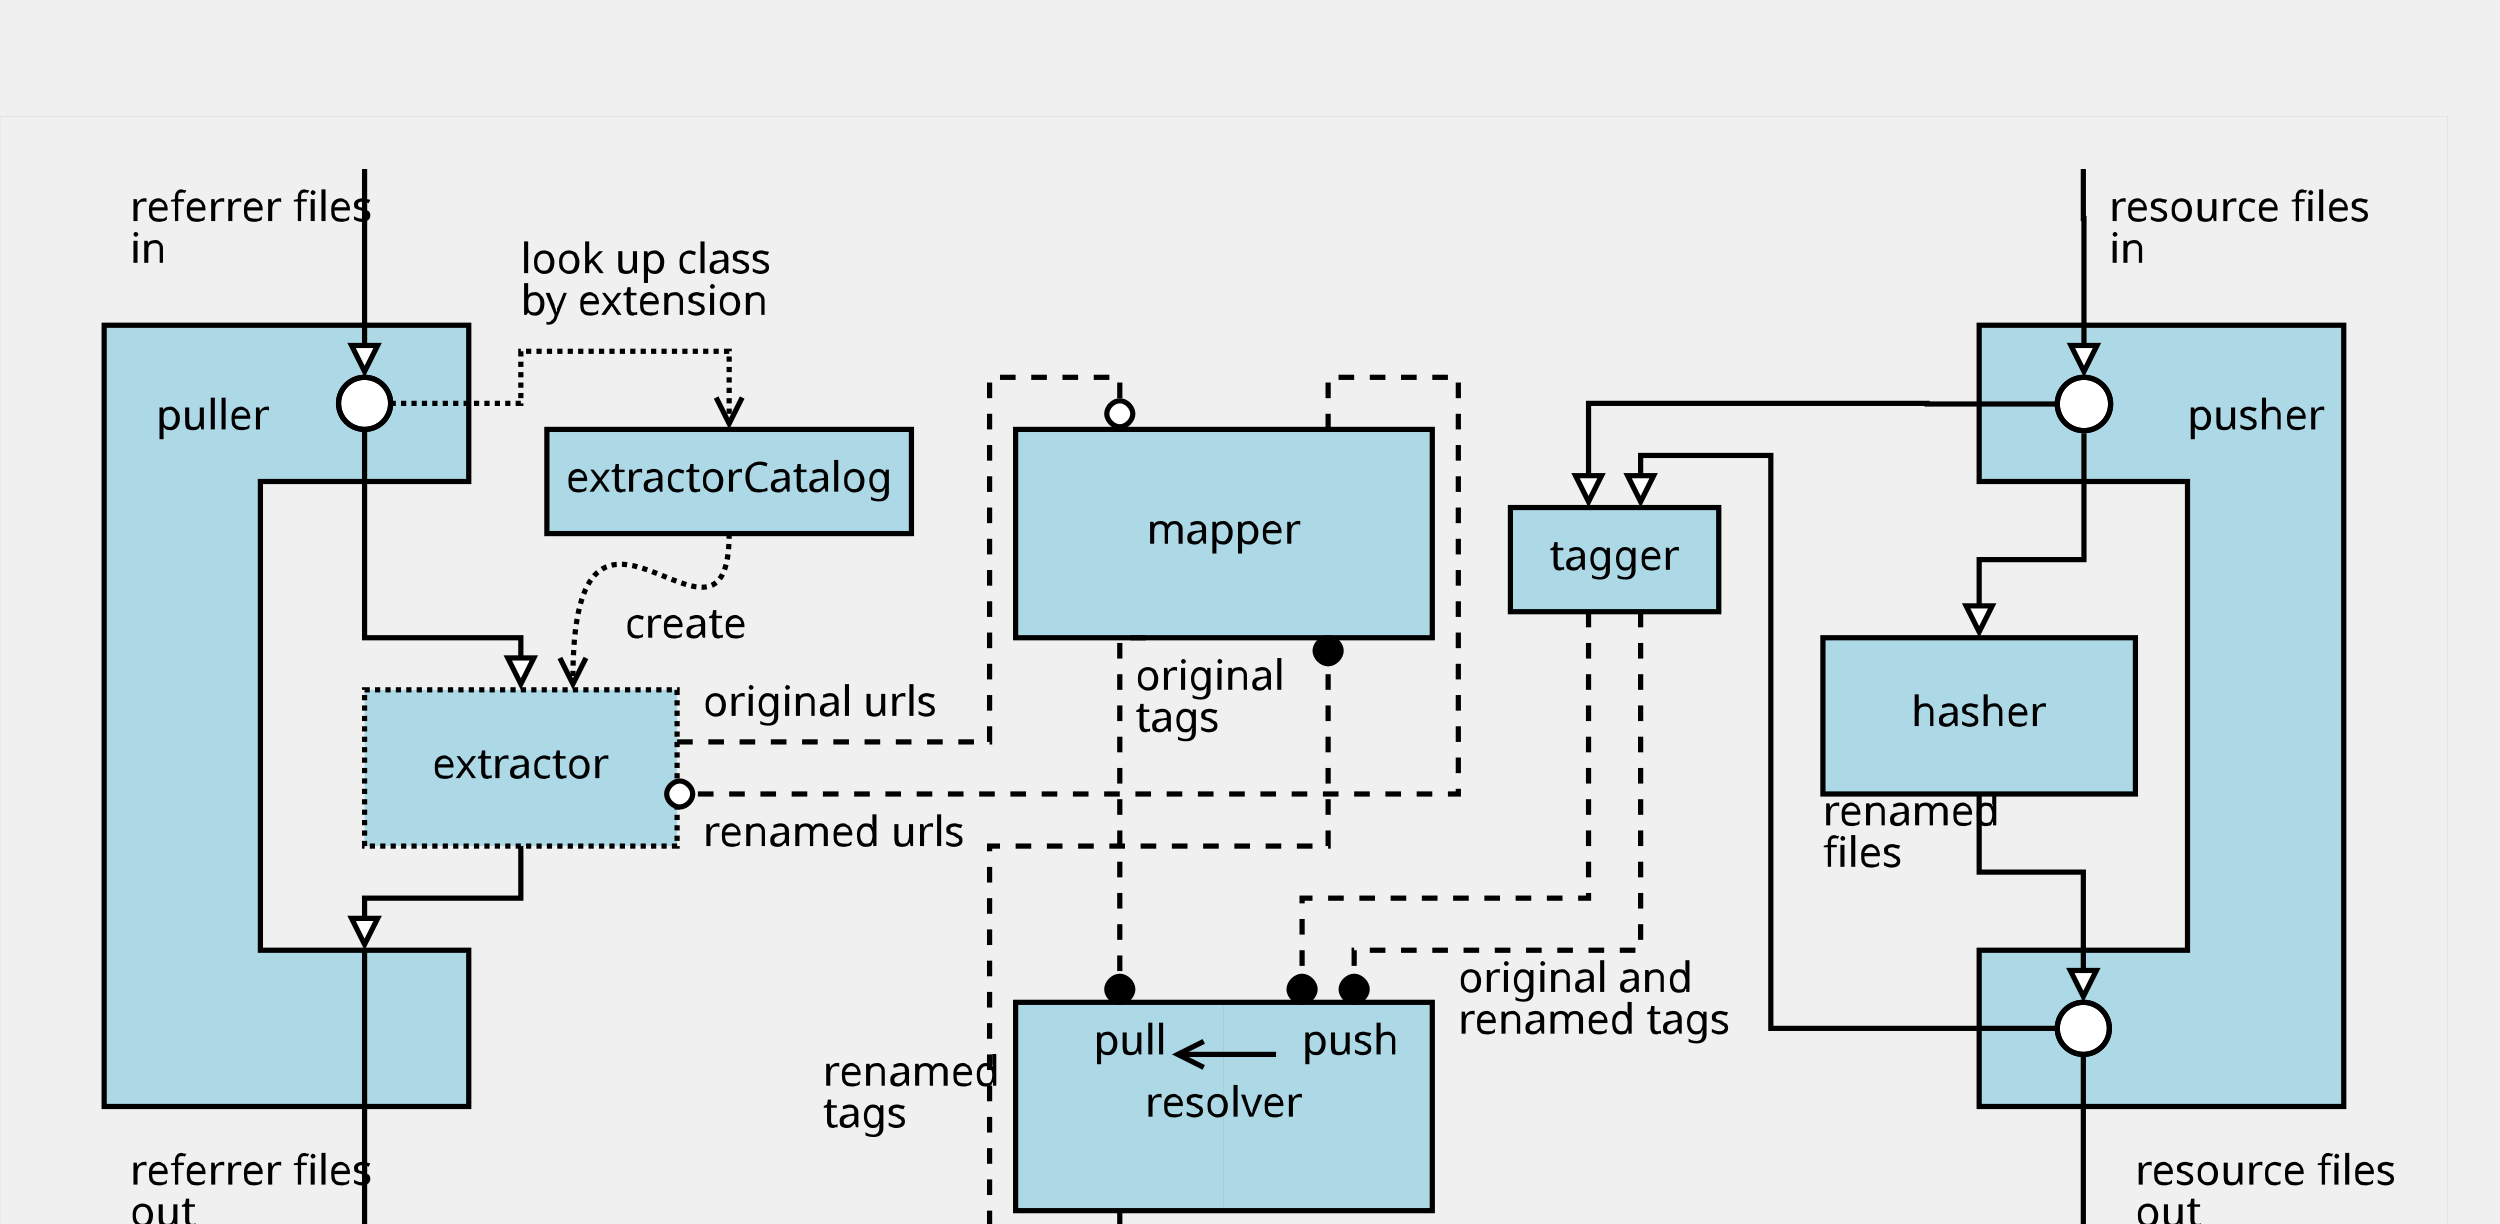
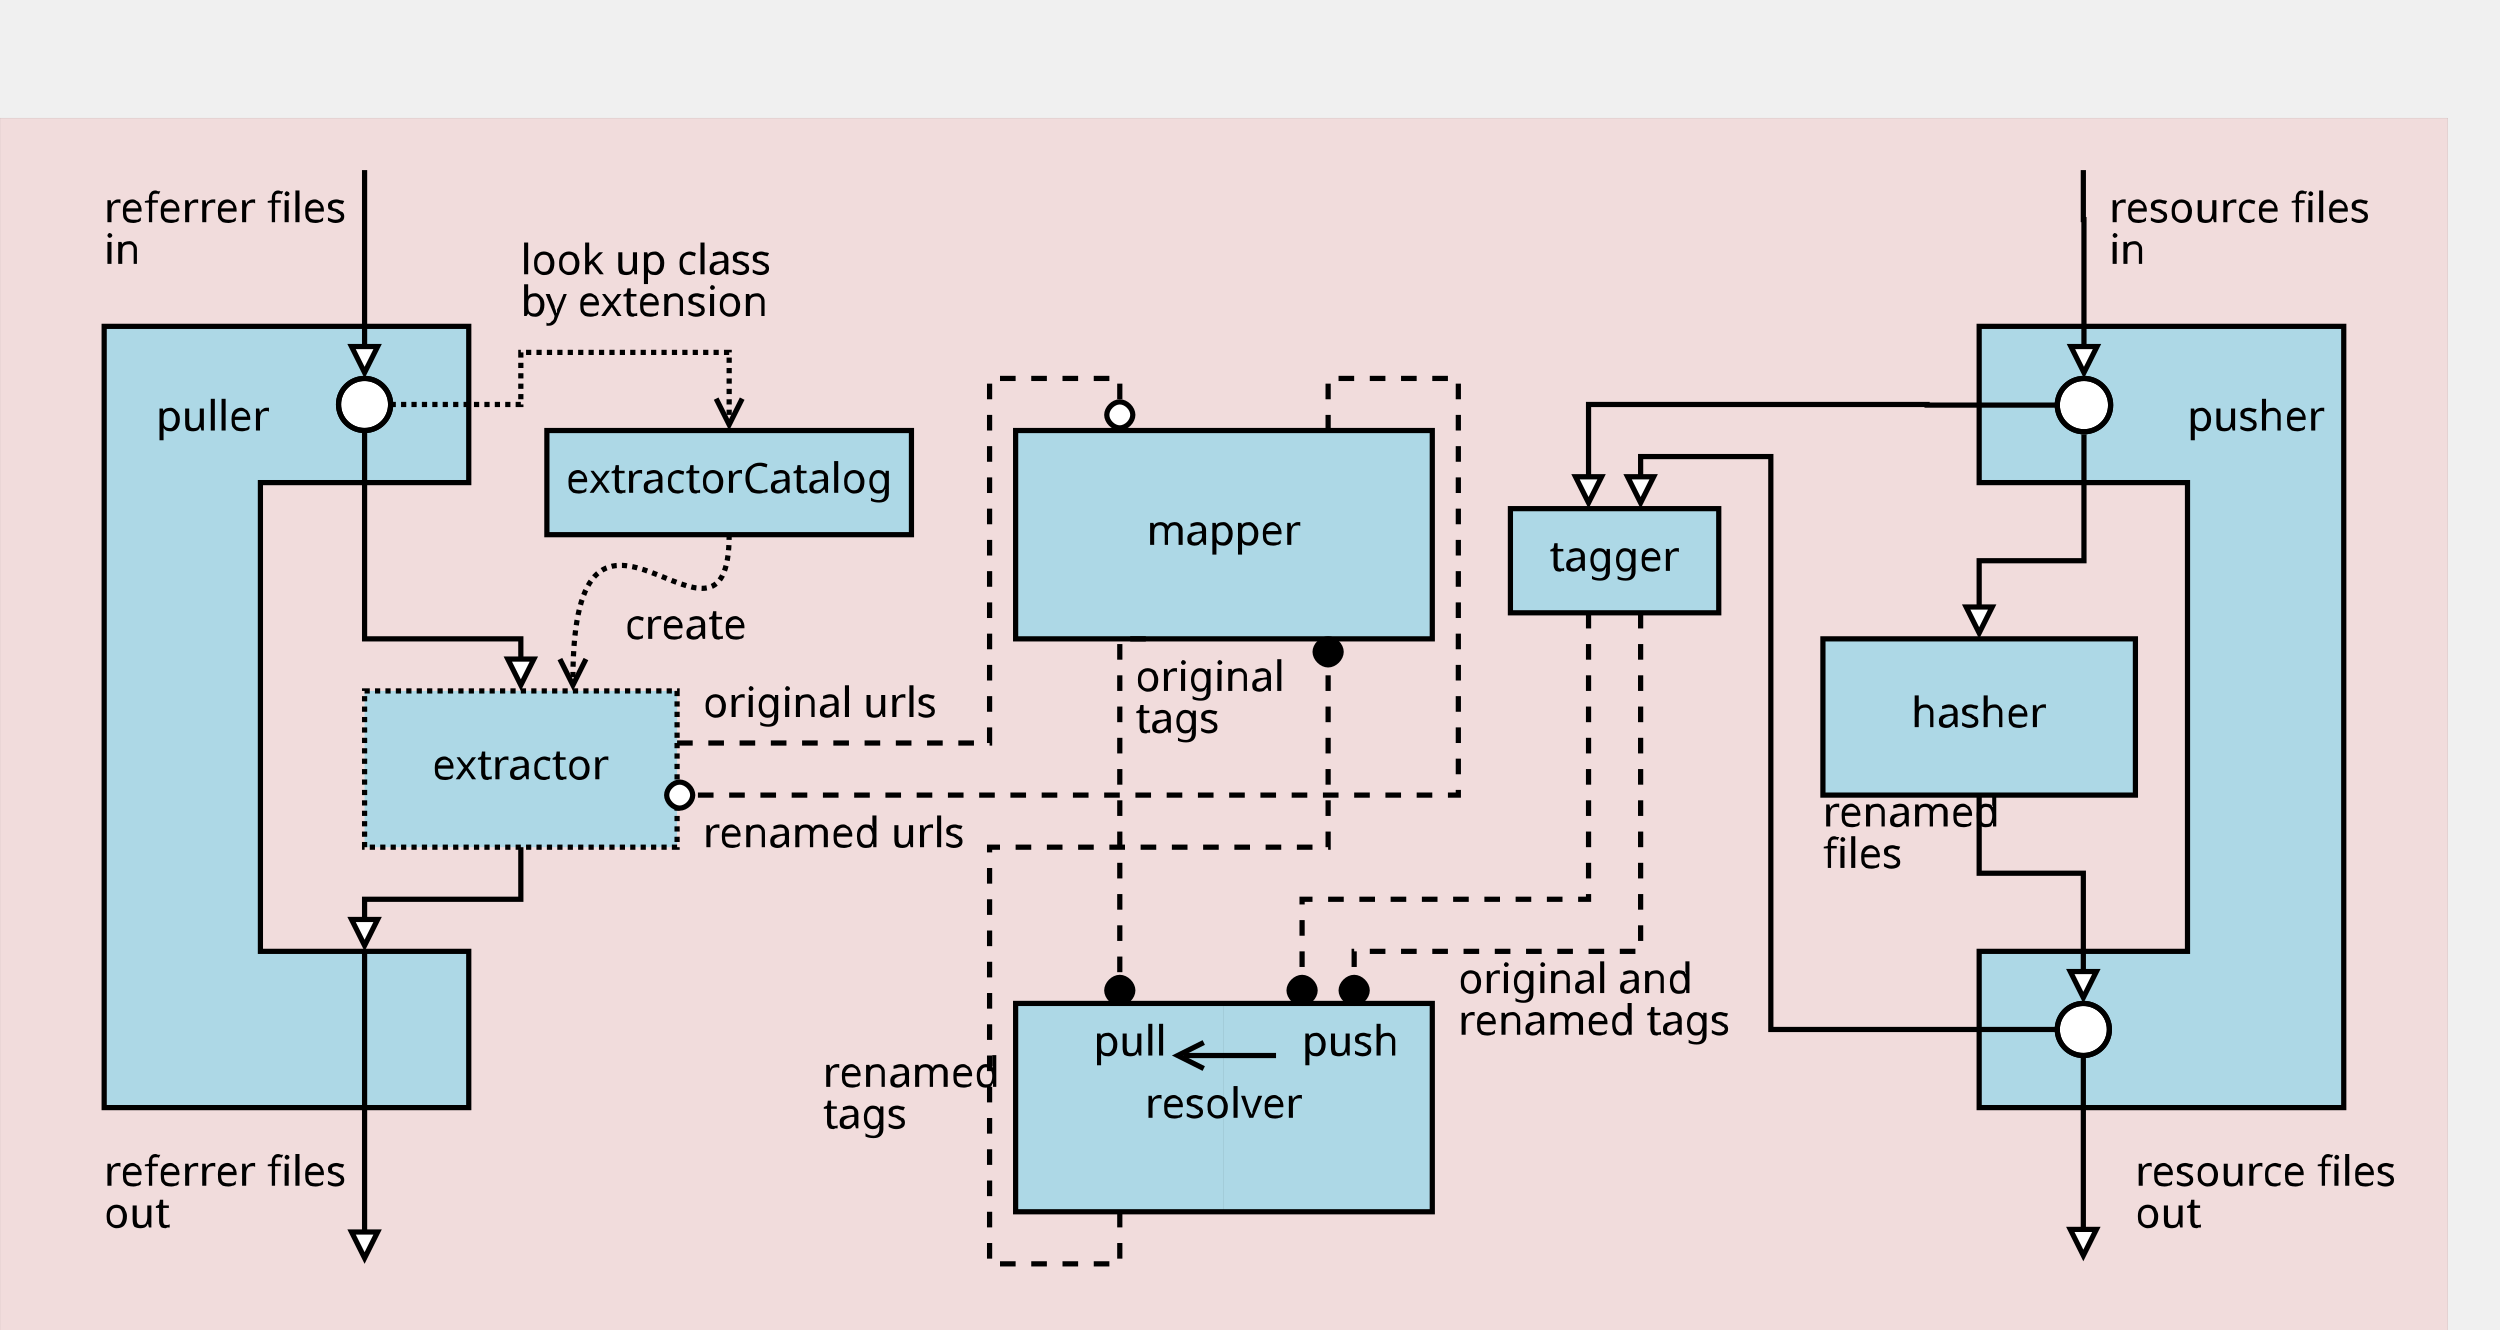
- <svg xmlns="http://www.w3.org/2000/svg" width="47.000cm" height="23.000cm" viewBox="1.000 -4.000 48.000 19.000">
+ <svg xmlns="http://www.w3.org/2000/svg" width="47.000cm" height="25.000cm" viewBox="1.000 -4.000 48.000 21.000">
+   <rect x="1.000" y="-4.000" width="47.000" height="25.000" fill="#F1DCDC" stroke="none" stroke-width="0" />
+   <rect x="1.000" y="-4.000" width="47.000" height="25.000" fill="none" stroke="#000000" stroke-width="0.001" />
  <rect x="11.500" y="2.000" width="7.000" height="2.000" fill="#ADD8E6" stroke="none" stroke-width="0" />
  <rect x="11.500" y="2.000" width="7.000" height="2.000" fill="none" stroke="#000000" stroke-width="0.100" />
  <text x="15.000" y="3.195" fill="#000000" text-anchor="middle" font-size="0.80" font-family="sans" font-style="normal" font-weight="400">
extractorCatalog</text>
  <rect x="8.000" y="7.000" width="6.000" height="3.000" fill="#ADD8E6" stroke="none" stroke-width="0" />
  <rect x="8.000" y="7.000" width="6.000" height="3.000" fill="none" stroke="#000000" stroke-width="0.100" stroke-dasharray="0.10,0.10" />
  <text x="11.000" y="8.695" fill="#000000" text-anchor="middle" font-size="0.80" font-family="sans" font-style="normal" font-weight="400">
extractor</text>
  <polygon fill="#ADD8E6" stroke="none" stroke-width="0.100" points="3.000,0.000 10.000,0.000 10.000,3.000 6.000,3.000 6.000,12.000 10.000,12.000 10.000,15.000 3.000,15.000 " />
  <polygon fill="none" stroke="#000000" stroke-width="0.100" points="3.000,0.000 10.000,0.000 10.000,3.000 6.000,3.000 6.000,12.000 10.000,12.000 10.000,15.000 3.000,15.000 " />
  <polyline fill="none" stroke="#000000" stroke-width="0.100" points="11.000,10.000 11.000,11.000 8.000,11.000 8.000,11.388 " />
  <polygon fill="#FFFFFF" stroke="none" stroke-width="0.100" points="7.750,11.388 8.000,11.888 8.250,11.388 " />
  <polygon fill="none" stroke="#000000" stroke-width="0.100" points="7.750,11.388 8.000,11.888 8.250,11.388 " />
  <line x1="8.000" y1="12.000" x2="8.000" y2="17.388" stroke="#000000" stroke-width="0.100" />
  <polygon fill="#FFFFFF" stroke="none" stroke-width="0.100" points="7.750,17.388 8.000,17.888 8.250,17.388 " />
  <polygon fill="none" stroke="#000000" stroke-width="0.100" points="7.750,17.388 8.000,17.888 8.250,17.388 " />
  <ellipse cx="8.000" cy="1.500" rx="0.500" ry="0.500" fill="#FFFFFF" stroke="none" />
  <ellipse cx="8.000" cy="1.500" rx="0.500" ry="0.500" fill="none" stroke="#000000" stroke-width="0.100" />
  <ellipse cx="8.000" cy="1.500" rx="0.500" ry="0.500" fill="none" stroke="#000000" stroke-width="0.100" />
  <polyline fill="none" stroke="#000000" stroke-width="0.100" stroke-dasharray="0.10,0.10" points="8.500,1.500 11.000,1.500 11.000,0.500 15.000,0.500 15.000,1.776 " />
  <polyline fill="none" stroke="#000000" stroke-width="0.100" points="14.750,1.388 15.000,1.888 15.250,1.388 " />
  <polyline fill="none" stroke="#000000" stroke-width="0.100" points="8.000,-3.000 8.000,-2.000 8.000,-2.000 8.000,0.388 " />
  <polygon fill="#FFFFFF" stroke="none" stroke-width="0.100" points="7.750,0.388 8.000,0.888 8.250,0.388 " />
  <polygon fill="none" stroke="#000000" stroke-width="0.100" points="7.750,0.388 8.000,0.888 8.250,0.388 " />
  <polyline fill="none" stroke="#000000" stroke-width="0.100" points="8.000,2.000 8.000,6.000 11.000,6.000 11.000,6.388 " />
  <polygon fill="#FFFFFF" stroke="none" stroke-width="0.100" points="10.750,6.388 11.000,6.888 11.250,6.388 " />
  <polygon fill="none" stroke="#000000" stroke-width="0.100" points="10.750,6.388 11.000,6.888 11.250,6.388 " />
  <path stroke="#000000" fill="none" stroke-width="0.100" stroke-dasharray="0.10,0.10" d="M 15.000,4.000 C 15.000,7.000 12.000,2.000 12.000,6.776 " />
  <polyline fill="none" stroke="#000000" stroke-width="0.100" points="11.750,6.388 12.000,6.888 12.250,6.388 " />
  <text x="4.000" y="2.000" fill="#000000" text-anchor="start" font-size="0.80" font-family="sans" font-style="normal" font-weight="400">
puller</text>
  <rect x="20.500" y="13.000" width="8.000" height="4.000" fill="#ADD8E6" stroke="none" stroke-width="0" />
  <rect x="20.500" y="13.000" width="8.000" height="4.000" fill="none" stroke="#000000" stroke-width="0.100" />
  <text x="24.500" y="15.195" fill="#000000" text-anchor="middle" font-size="0.80" font-family="sans" font-style="normal" font-weight="400">
resolver</text>
  <polyline fill="none" stroke="#000000" stroke-width="0.100" stroke-dasharray="0.30,0.30" points="14.000,8.000 14.000,8.000 20.000,8.000 20.000,1.000 22.500,1.000 22.500,1.450 " />
  <path stroke="none" fill="#FFFFFF" stroke-width="0.100" d="M 22.500,1.950 C 22.375,1.950 22.250,1.825 22.250,1.700 C 22.250,1.575 22.375,1.450 22.500,1.450 C 22.625,1.450 22.750,1.575 22.750,1.700 C 22.750,1.825 22.625,1.950 22.500,1.950 " />
  <path stroke="#000000" fill="none" stroke-width="0.100" d="M 22.500,1.950 C 22.375,1.950 22.250,1.825 22.250,1.700 C 22.250,1.575 22.375,1.450 22.500,1.450 C 22.625,1.450 22.750,1.575 22.750,1.700 C 22.750,1.825 22.625,1.950 22.500,1.950 " />
  <rect x="20.500" y="2.000" width="8.000" height="4.000" fill="#ADD8E6" stroke="none" stroke-width="0" />
  <rect x="20.500" y="2.000" width="8.000" height="4.000" fill="none" stroke="#000000" stroke-width="0.100" />
  <text x="24.500" y="4.195" fill="#000000" text-anchor="middle" font-size="0.80" font-family="sans" font-style="normal" font-weight="400">
mapper</text>
  <polyline fill="none" stroke="#000000" stroke-width="0.100" stroke-dasharray="0.30,0.30" points="23.000,6.000 22.500,6.000 22.500,13.000 " />
  <path stroke="none" fill="#000000" stroke-width="0.100" d="M 22.500,13.000 C 22.375,13.000 22.250,12.875 22.250,12.750 C 22.250,12.625 22.375,12.500 22.500,12.500 C 22.625,12.500 22.750,12.625 22.750,12.750 C 22.750,12.875 22.625,13.000 22.500,13.000 " />
  <path stroke="#000000" fill="none" stroke-width="0.100" d="M 22.500,13.000 C 22.375,13.000 22.250,12.875 22.250,12.750 C 22.250,12.625 22.375,12.500 22.500,12.500 C 22.625,12.500 22.750,12.625 22.750,12.750 C 22.750,12.875 22.625,13.000 22.500,13.000 " />
  <polygon fill="#ADD8E6" stroke="none" stroke-width="0.100" points="46.000,0.000 39.000,0.000 39.000,3.000 43.000,3.000 43.000,12.000 39.000,12.000 39.000,15.000 46.000,15.000 " />
  <polygon fill="none" stroke="#000000" stroke-width="0.100" points="46.000,0.000 39.000,0.000 39.000,3.000 43.000,3.000 43.000,12.000 39.000,12.000 39.000,15.000 46.000,15.000 " />
  <polyline fill="none" stroke="#000000" stroke-width="0.100" stroke-dasharray="0.30,0.30" points="22.500,17.000 22.500,18.000 20.000,18.000 20.000,10.000 26.500,10.000 26.500,6.000 " />
  <path stroke="none" fill="#000000" stroke-width="0.100" d="M 26.500,6.000 C 26.625,6.000 26.750,6.125 26.750,6.250 C 26.750,6.375 26.625,6.500 26.500,6.500 C 26.375,6.500 26.250,6.375 26.250,6.250 C 26.250,6.125 26.375,6.000 26.500,6.000 " />
  <path stroke="#000000" fill="none" stroke-width="0.100" d="M 26.500,6.000 C 26.625,6.000 26.750,6.125 26.750,6.250 C 26.750,6.375 26.625,6.500 26.500,6.500 C 26.375,6.500 26.250,6.375 26.250,6.250 C 26.250,6.125 26.375,6.000 26.500,6.000 " />
  <polyline fill="none" stroke="#000000" stroke-width="0.100" stroke-dasharray="0.30,0.30" points="26.500,2.000 26.500,1.000 29.000,1.000 29.000,9.000 14.300,9.000 " />
  <path stroke="none" fill="#FFFFFF" stroke-width="0.100" d="M 13.800,9.000 C 13.800,8.875 13.925,8.750 14.050,8.750 C 14.175,8.750 14.300,8.875 14.300,9.000 C 14.300,9.125 14.175,9.250 14.050,9.250 C 13.925,9.250 13.800,9.125 13.800,9.000 " />
  <path stroke="#000000" fill="none" stroke-width="0.100" d="M 13.800,9.000 C 13.800,8.875 13.925,8.750 14.050,8.750 C 14.175,8.750 14.300,8.875 14.300,9.000 C 14.300,9.125 14.175,9.250 14.050,9.250 C 13.925,9.250 13.800,9.125 13.800,9.000 " />
  <ellipse cx="41.012" cy="1.512" rx="0.512" ry="0.512" fill="#FFFFFF" stroke="none" />
  <ellipse cx="41.012" cy="1.512" rx="0.512" ry="0.512" fill="none" stroke="#000000" stroke-width="0.100" />
  <ellipse cx="41.012" cy="1.512" rx="0.512" ry="0.512" fill="none" stroke="#000000" stroke-width="0.100" />
  <rect x="36.000" y="6.000" width="6.000" height="3.000" fill="#ADD8E6" stroke="none" stroke-width="0" />
  <rect x="36.000" y="6.000" width="6.000" height="3.000" fill="none" stroke="#000000" stroke-width="0.100" />
  <text x="39.000" y="7.695" fill="#000000" text-anchor="middle" font-size="0.80" font-family="sans" font-style="normal" font-weight="400">
hasher</text>
  <polyline fill="none" stroke="#000000" stroke-width="0.100" points="41.012,2.074 41.012,4.500 39.000,4.500 39.000,5.388 " />
  <polygon fill="#FFFFFF" stroke="none" stroke-width="0.100" points="38.750,5.388 39.000,5.888 39.250,5.388 " />
  <polygon fill="none" stroke="#000000" stroke-width="0.100" points="38.750,5.388 39.000,5.888 39.250,5.388 " />
  <polyline fill="none" stroke="#000000" stroke-width="0.100" points="39.000,9.000 39.000,10.500 41.000,10.500 41.000,12.388 " />
  <polygon fill="#FFFFFF" stroke="none" stroke-width="0.100" points="40.750,12.388 41.000,12.888 41.250,12.388 " />
  <polygon fill="none" stroke="#000000" stroke-width="0.100" points="40.750,12.388 41.000,12.888 41.250,12.388 " />
  <line x1="41.000" y1="14.000" x2="41.000" y2="17.339" stroke="#000000" stroke-width="0.100" />
  <polygon fill="#FFFFFF" stroke="none" stroke-width="0.100" points="40.750,17.339 41.000,17.839 41.250,17.339 " />
  <polygon fill="none" stroke="#000000" stroke-width="0.100" points="40.750,17.339 41.000,17.839 41.250,17.339 " />
  <polyline fill="none" stroke="#000000" stroke-width="0.100" points="41.000,-3.000 41.000,-2.050 41.012,-2.050 41.012,0.388 " />
  <polygon fill="#FFFFFF" stroke="none" stroke-width="0.100" points="40.762,0.388 41.012,0.888 41.262,0.388 " />
  <polygon fill="none" stroke="#000000" stroke-width="0.100" points="40.762,0.388 41.012,0.888 41.262,0.388 " />
  <text x="43.000" y="2.000" fill="#000000" text-anchor="start" font-size="0.80" font-family="sans" font-style="normal" font-weight="400">
pusher</text>
  <rect x="30.000" y="3.500" width="4.000" height="2.000" fill="#ADD8E6" stroke="none" stroke-width="0" />
  <rect x="30.000" y="3.500" width="4.000" height="2.000" fill="none" stroke="#000000" stroke-width="0.100" />
  <text x="32.000" y="4.695" fill="#000000" text-anchor="middle" font-size="0.80" font-family="sans" font-style="normal" font-weight="400">
tagger</text>
  <polyline fill="none" stroke="#000000" stroke-width="0.100" points="40.500,1.512 38.000,1.512 38.000,1.500 31.500,1.500 31.500,2.888 " />
  <polygon fill="#FFFFFF" stroke="none" stroke-width="0.100" points="31.250,2.888 31.500,3.388 31.750,2.888 " />
  <polygon fill="none" stroke="#000000" stroke-width="0.100" points="31.250,2.888 31.500,3.388 31.750,2.888 " />
  <polyline fill="none" stroke="#000000" stroke-width="0.100" stroke-dasharray="0.30,0.30" points="31.500,5.500 31.500,5.500 31.500,11.000 26.000,11.000 26.000,13.000 " />
  <path stroke="none" fill="#000000" stroke-width="0.100" d="M 26.000,13.000 C 25.875,13.000 25.750,12.875 25.750,12.750 C 25.750,12.625 25.875,12.500 26.000,12.500 C 26.125,12.500 26.250,12.625 26.250,12.750 C 26.250,12.875 26.125,13.000 26.000,13.000 " />
  <path stroke="#000000" fill="none" stroke-width="0.100" d="M 26.000,13.000 C 25.875,13.000 25.750,12.875 25.750,12.750 C 25.750,12.625 25.875,12.500 26.000,12.500 C 26.125,12.500 26.250,12.625 26.250,12.750 C 26.250,12.875 26.125,13.000 26.000,13.000 " />
  <ellipse cx="41.000" cy="13.500" rx="0.500" ry="0.500" fill="#FFFFFF" stroke="none" />
  <ellipse cx="41.000" cy="13.500" rx="0.500" ry="0.500" fill="none" stroke="#000000" stroke-width="0.100" />
  <ellipse cx="41.000" cy="13.500" rx="0.500" ry="0.500" fill="none" stroke="#000000" stroke-width="0.100" />
  <polyline fill="none" stroke="#000000" stroke-width="0.100" points="40.500,13.500 35.000,13.500 35.000,3.500 35.000,3.500 35.000,2.500 32.500,2.500 32.500,2.888 " />
  <polygon fill="#FFFFFF" stroke="none" stroke-width="0.100" points="32.250,2.888 32.500,3.388 32.750,2.888 " />
  <polygon fill="none" stroke="#000000" stroke-width="0.100" points="32.250,2.888 32.500,3.388 32.750,2.888 " />
  <polyline fill="none" stroke="#000000" stroke-width="0.100" stroke-dasharray="0.30,0.30" points="32.500,5.500 32.500,5.500 32.500,12.000 27.000,12.000 27.000,13.000 " />
  <path stroke="none" fill="#000000" stroke-width="0.100" d="M 27.000,13.000 C 26.875,13.000 26.750,12.875 26.750,12.750 C 26.750,12.625 26.875,12.500 27.000,12.500 C 27.125,12.500 27.250,12.625 27.250,12.750 C 27.250,12.875 27.125,13.000 27.000,13.000 " />
  <path stroke="#000000" fill="none" stroke-width="0.100" d="M 27.000,13.000 C 26.875,13.000 26.750,12.875 26.750,12.750 C 26.750,12.625 26.875,12.500 27.000,12.500 C 27.125,12.500 27.250,12.625 27.250,12.750 C 27.250,12.875 27.125,13.000 27.000,13.000 " />
  <line x1="24.500" y1="13.000" x2="24.500" y2="17.000" stroke="#000000" stroke-width="0.001" />
  <text x="22.000" y="14.000" fill="#000000" text-anchor="start" font-size="0.80" font-family="sans" font-style="normal" font-weight="400">
pull</text>
  <text x="26.000" y="14.000" fill="#000000" text-anchor="start" font-size="0.80" font-family="sans" font-style="normal" font-weight="400">
push</text>
  <line x1="25.500" y1="14.000" x2="23.724" y2="14.000" stroke="#000000" stroke-width="0.100" />
  <polyline fill="none" stroke="#000000" stroke-width="0.100" points="24.112,13.750 23.612,14.000 24.112,14.250 " />
-   <text x="3.500" y="-2.000" fill="#000000" text-anchor="start" font-size="0.80" font-family="sans" font-style="normal" font-weight="400">
+   <text x="3.000" y="-2.000" fill="#000000" text-anchor="start" font-size="0.80" font-family="sans" font-style="normal" font-weight="400">
referrer files</text>
-   <text x="3.500" y="-1.200" fill="#000000" text-anchor="start" font-size="0.80" font-family="sans" font-style="normal" font-weight="400">
+   <text x="3.000" y="-1.200" fill="#000000" text-anchor="start" font-size="0.80" font-family="sans" font-style="normal" font-weight="400">
in</text>
  <text x="41.500" y="-2.000" fill="#000000" text-anchor="start" font-size="0.80" font-family="sans" font-style="normal" font-weight="400">
resource files</text>
  <text x="41.500" y="-1.200" fill="#000000" text-anchor="start" font-size="0.80" font-family="sans" font-style="normal" font-weight="400">
in</text>
  <text x="11.000" y="-1.000" fill="#000000" text-anchor="start" font-size="0.80" font-family="sans" font-style="normal" font-weight="400">
look up class</text>
  <text x="11.000" y="-0.200" fill="#000000" text-anchor="start" font-size="0.80" font-family="sans" font-style="normal" font-weight="400">
by extension</text>
  <text x="13.000" y="6.000" fill="#000000" text-anchor="start" font-size="0.80" font-family="sans" font-style="normal" font-weight="400">
create</text>
-   <text x="3.500" y="16.500" fill="#000000" text-anchor="start" font-size="0.80" font-family="sans" font-style="normal" font-weight="400">
+   <text x="3.000" y="16.500" fill="#000000" text-anchor="start" font-size="0.80" font-family="sans" font-style="normal" font-weight="400">
referrer files</text>
-   <text x="3.500" y="17.300" fill="#000000" text-anchor="start" font-size="0.80" font-family="sans" font-style="normal" font-weight="400">
+   <text x="3.000" y="17.300" fill="#000000" text-anchor="start" font-size="0.80" font-family="sans" font-style="normal" font-weight="400">
out</text>
  <text x="42.000" y="16.500" fill="#000000" text-anchor="start" font-size="0.80" font-family="sans" font-style="normal" font-weight="400">
resource files</text>
  <text x="42.000" y="17.300" fill="#000000" text-anchor="start" font-size="0.80" font-family="sans" font-style="normal" font-weight="400">
out</text>
  <text x="14.500" y="7.500" fill="#000000" text-anchor="start" font-size="0.80" font-family="sans" font-style="normal" font-weight="400">
original urls</text>
  <text x="14.500" y="10.000" fill="#000000" text-anchor="start" font-size="0.80" font-family="sans" font-style="normal" font-weight="400">
renamed urls</text>
  <text x="22.800" y="7.000" fill="#000000" text-anchor="start" font-size="0.80" font-family="sans" font-style="normal" font-weight="400">
original</text>
  <text x="22.800" y="7.800" fill="#000000" text-anchor="start" font-size="0.80" font-family="sans" font-style="normal" font-weight="400">
tags</text>
  <text x="16.800" y="14.600" fill="#000000" text-anchor="start" font-size="0.80" font-family="sans" font-style="normal" font-weight="400">
renamed</text>
  <text x="16.800" y="15.400" fill="#000000" text-anchor="start" font-size="0.80" font-family="sans" font-style="normal" font-weight="400">
tags</text>
  <text x="36.000" y="9.600" fill="#000000" text-anchor="start" font-size="0.80" font-family="sans" font-style="normal" font-weight="400">
renamed</text>
  <text x="36.000" y="10.400" fill="#000000" text-anchor="start" font-size="0.80" font-family="sans" font-style="normal" font-weight="400">
files</text>
  <text x="29.000" y="12.800" fill="#000000" text-anchor="start" font-size="0.80" font-family="sans" font-style="normal" font-weight="400">
original and</text>
  <text x="29.000" y="13.600" fill="#000000" text-anchor="start" font-size="0.80" font-family="sans" font-style="normal" font-weight="400">
renamed tags</text>
-   <rect x="1.000" y="-4.000" width="47.000" height="23.000" fill="none" stroke="#000000" stroke-width="0.001" />
</svg>
